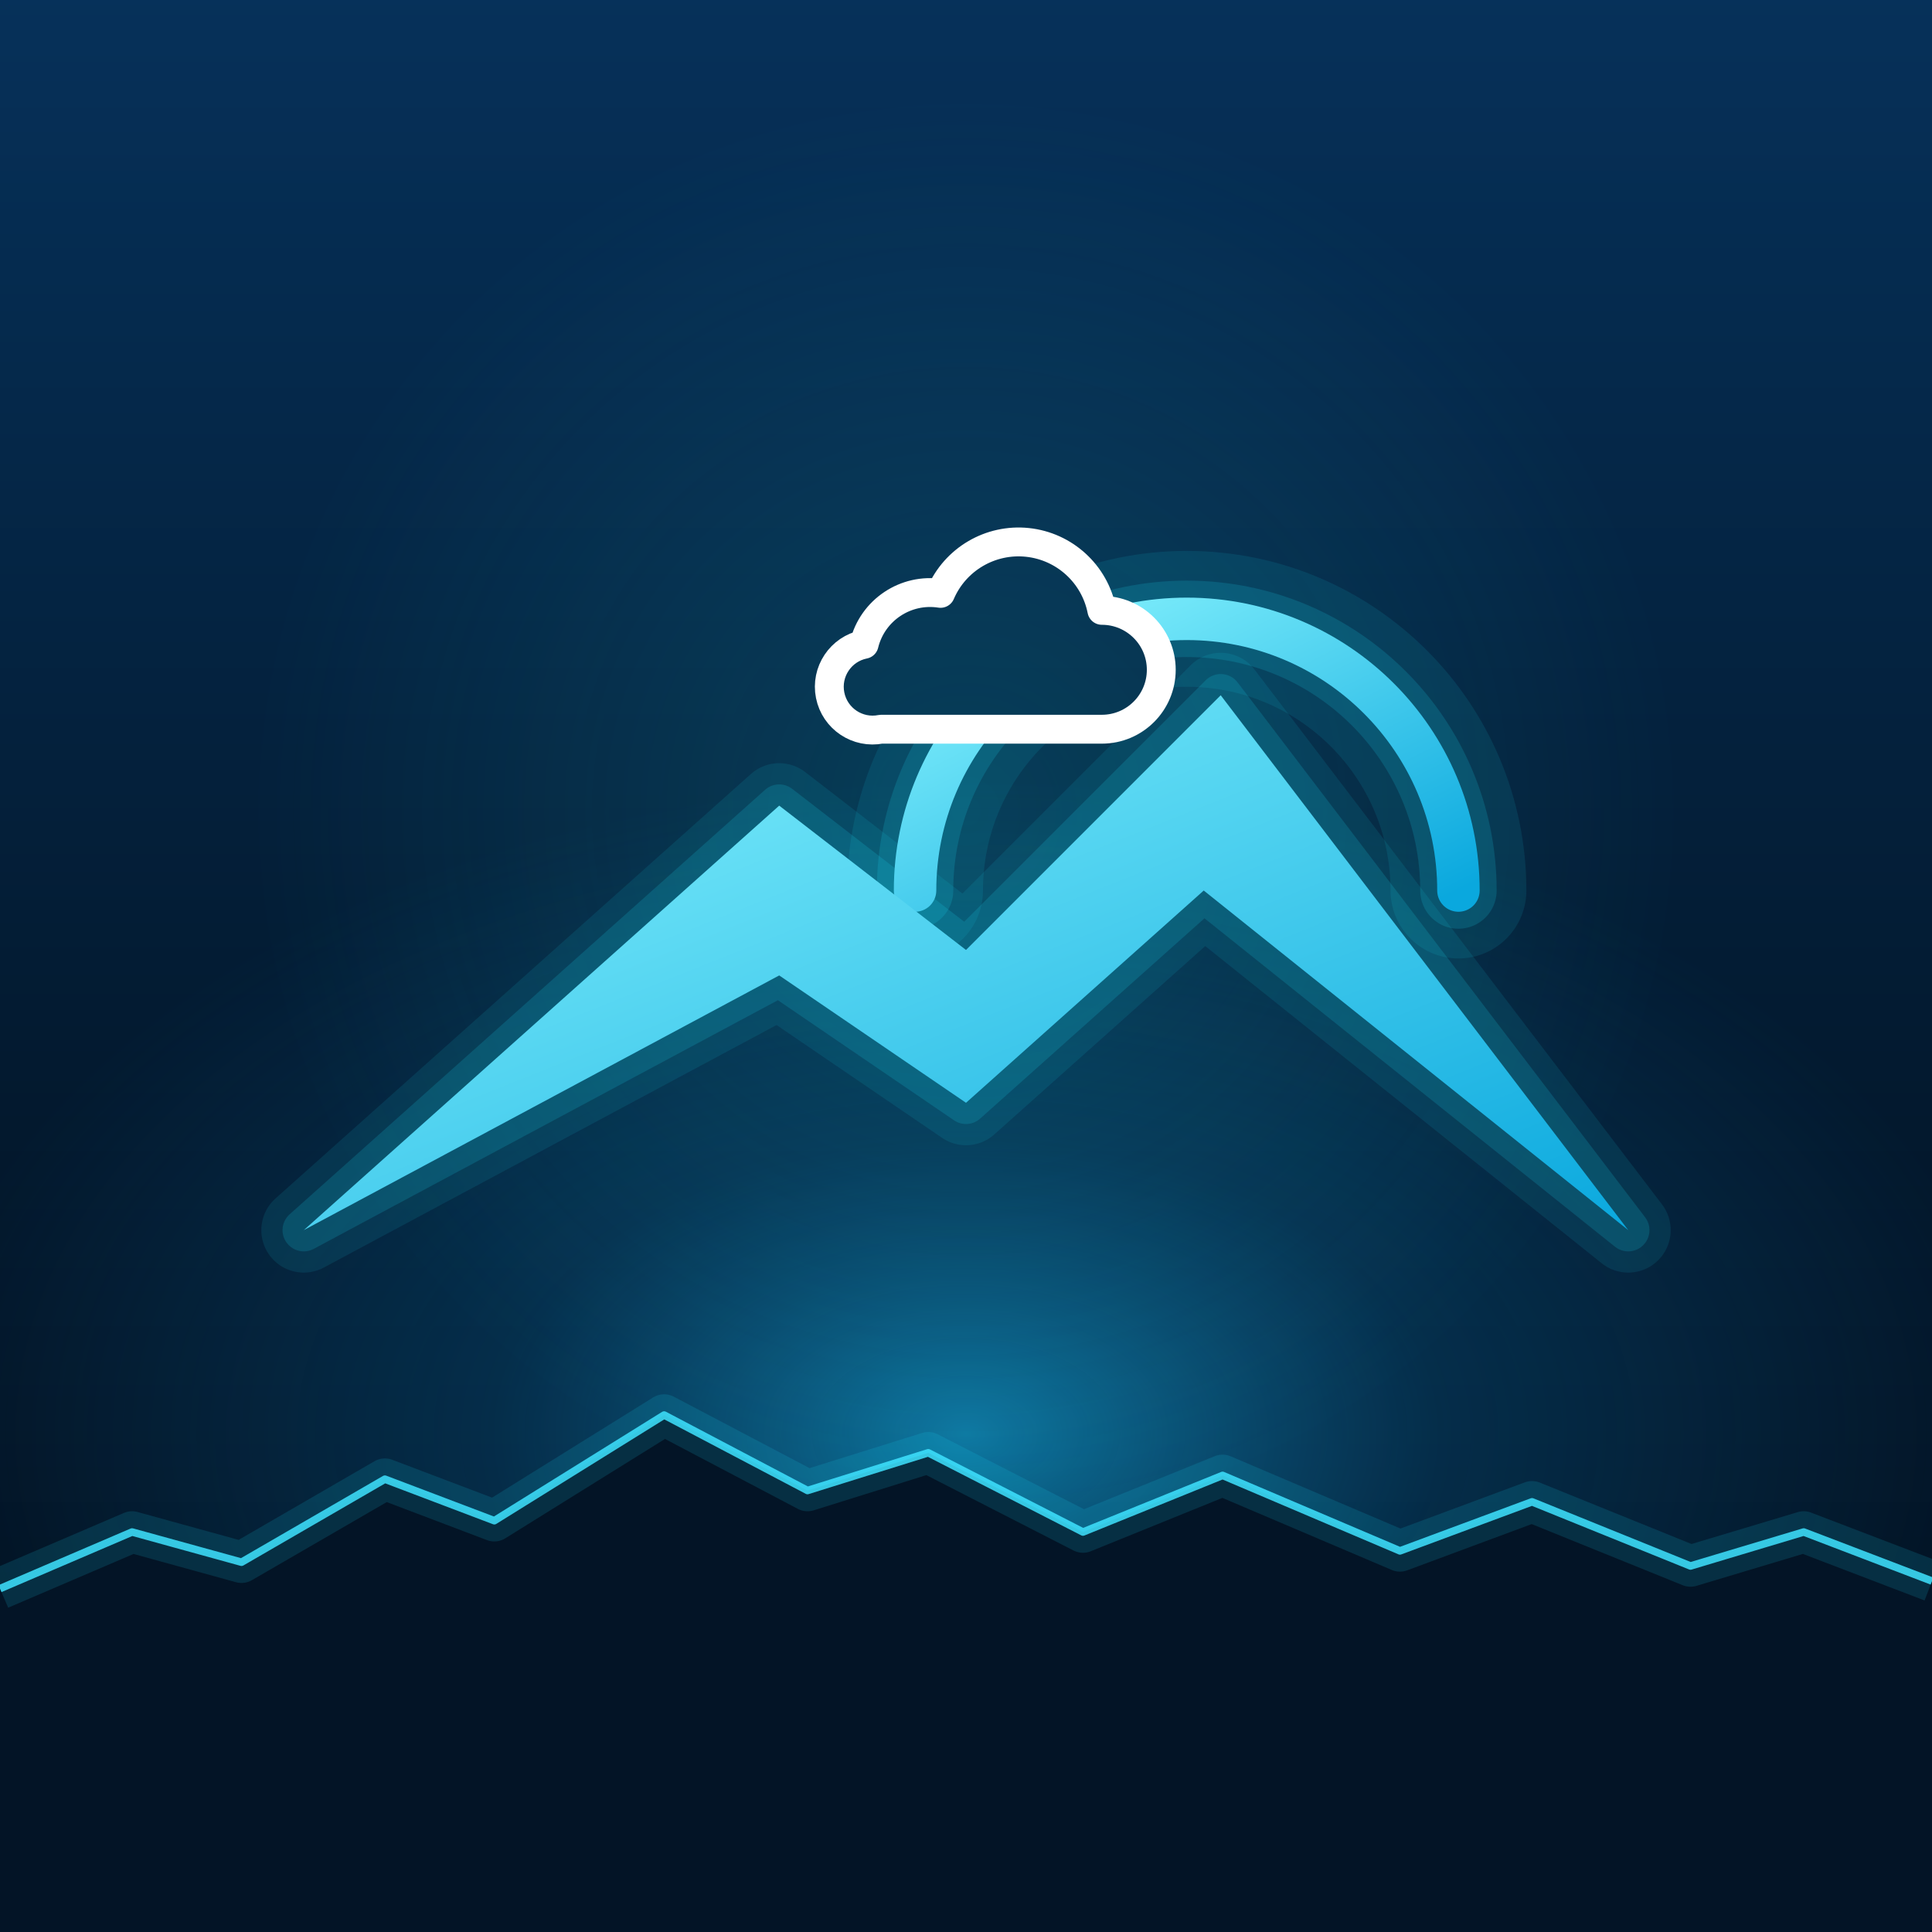
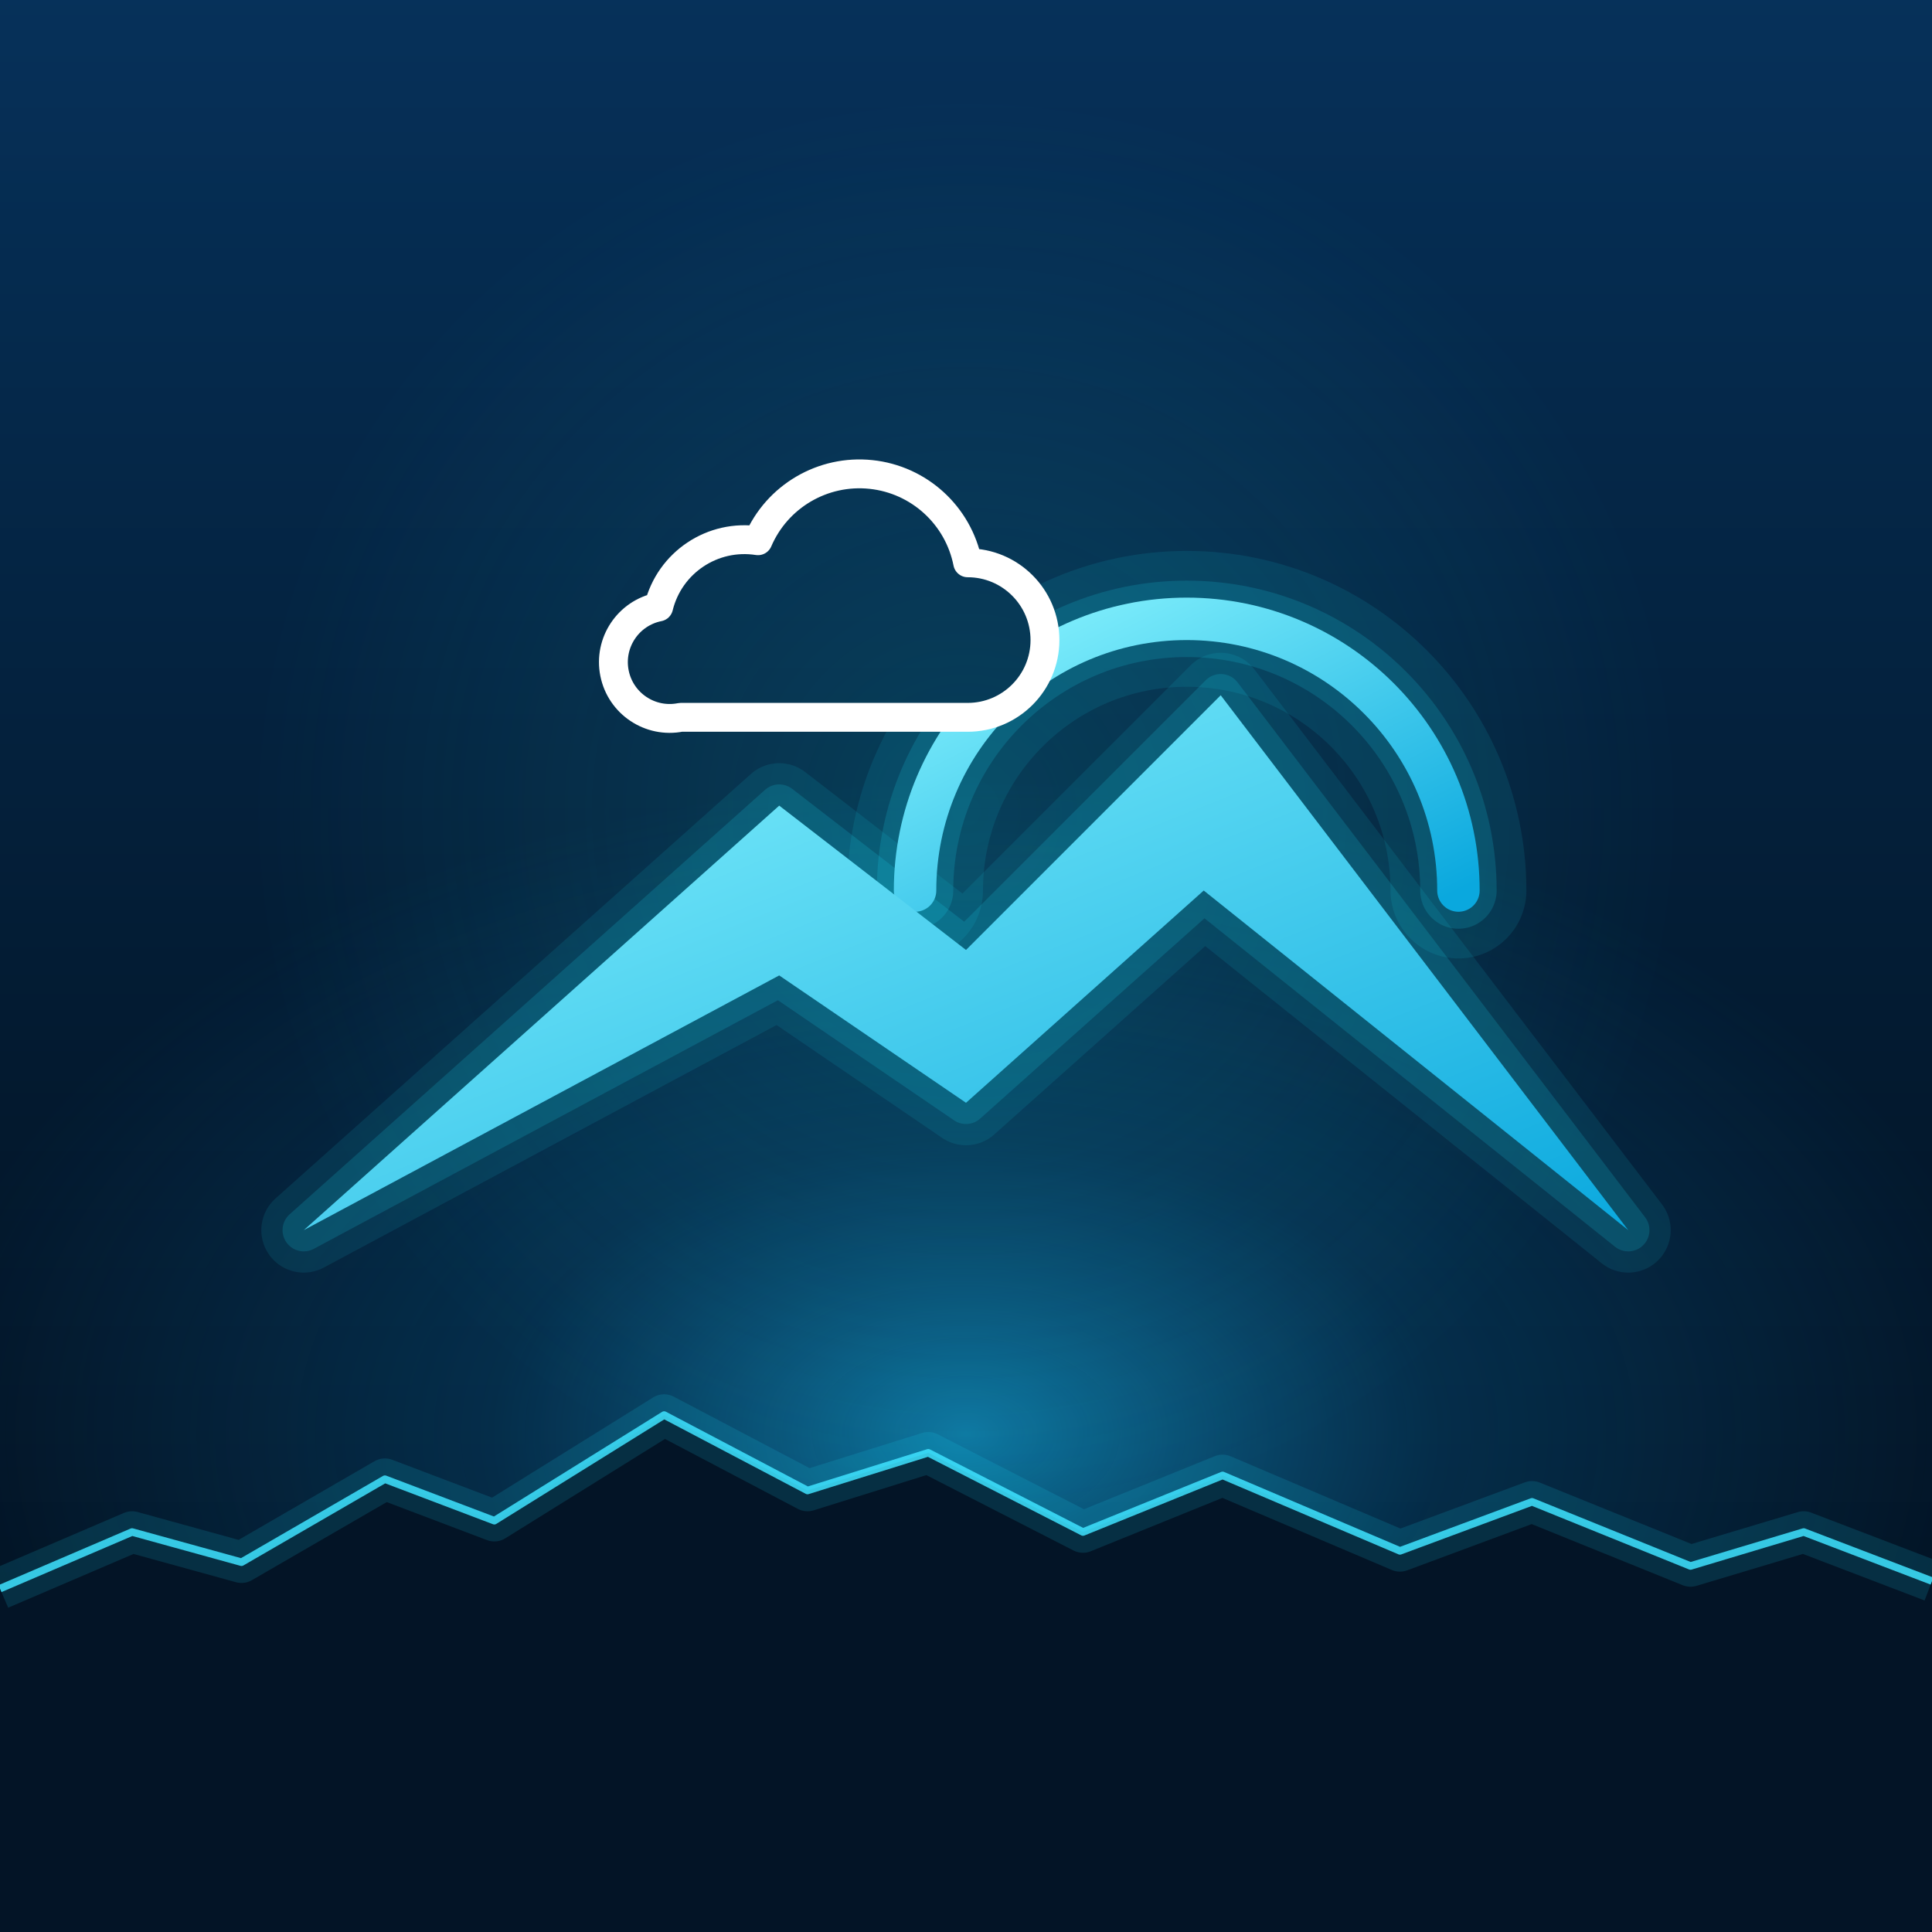
<svg xmlns="http://www.w3.org/2000/svg" viewBox="0 0 1024 1024" width="1024" height="1024">
  <defs>
    <linearGradient id="bg" x1="0" y1="0" x2="0" y2="1">
      <stop offset="0" stop-color="#06315a" />
      <stop offset=".55" stop-color="#031a30" />
      <stop offset="1" stop-color="#020b17" />
    </linearGradient>
    <radialGradient id="glow" cx="512" cy="760" r="560" gradientUnits="userSpaceOnUse" gradientTransform="translate(0 760) scale(1 .62) translate(0 -760)">
      <stop offset="0" stop-color="#14b4ec" stop-opacity=".62" />
      <stop offset=".45" stop-color="#0b78b4" stop-opacity=".25" />
      <stop offset="1" stop-color="#0b78b4" stop-opacity="0" />
    </radialGradient>
    <radialGradient id="halo" cx="512" cy="430" r="380" gradientUnits="userSpaceOnUse">
      <stop offset="0" stop-color="#19dcf6" stop-opacity=".16" />
      <stop offset="1" stop-color="#19dcf6" stop-opacity="0" />
    </radialGradient>
    <linearGradient id="mark" x1="0" y1="0" x2="1" y2="1">
      <stop offset="0" stop-color="#8cf6ff" />
      <stop offset="1" stop-color="#0aa8de" />
    </linearGradient>
  </defs>
  <rect width="1024" height="1024" fill="url(#bg)" />
  <rect width="1024" height="1024" fill="url(#glow)" />
  <rect width="1024" height="1024" fill="url(#halo)" />
  <path d="M0 842 L70 812 L128 828 L204 784 L262 806 L352 750 L428 790 L492 770 L574 812 L648 782 L742 822 L812 796 L896 830 L956 812 L1024 838 V1024 H0 Z" fill="#031426" />
  <path d="M0 842 L70 812 L128 828 L204 784 L262 806 L352 750 L428 790 L492 770 L574 812 L648 782 L742 822 L812 796 L896 830 L956 812 L1024 838" fill="none" stroke="#19dcf6" stroke-opacity=".14" stroke-width="22" stroke-linejoin="round" />
  <path d="M0 842 L70 812 L128 828 L204 784 L262 806 L352 750 L428 790 L492 770 L574 812 L648 782 L742 822 L812 796 L896 830 L956 812 L1024 838" fill="none" stroke="#3fe3ff" stroke-opacity=".85" stroke-width="4" stroke-linejoin="round" />
  <g transform="translate(152 292) scale(4.5)">
    <clipPath id="cloudcut">
-       <path clip-rule="evenodd" d="M-10 -10H170V94H-10Z M70 21H96A7 7 0 0 0 96 7A10 10 0 0 0 77 5A8 8 0 0 0 68 11A5 5 0 0 0 70 21Z" />
+       <path clip-rule="evenodd" d="M-10 -20H170V94H-10Z M46.4 19.6H80.2A9.1 9.1 0 0 0 80.2 1.4A13 13 0 0 0 55.5 -1.2A10.4 10.4 0 0 0 43.8 6.6A6.5 6.5 0 0 0 46.4 19.6Z" />
    </clipPath>
    <g clip-path="url(#cloudcut)">
      <path d="M74 40a32 32 0 0 1 64 0" fill="none" stroke="#19dcf6" stroke-opacity=".10" stroke-width="16" stroke-linecap="round" />
      <path d="M2 80 58 30l22 17 30-30 48 63-50-40-28 25-22-15Z" fill="none" stroke="#19dcf6" stroke-opacity=".10" stroke-width="10" stroke-linejoin="round" />
      <path d="M74 40a32 32 0 0 1 64 0" fill="none" stroke="#19dcf6" stroke-opacity=".16" stroke-width="9" stroke-linecap="round" />
      <path d="M2 80 58 30l22 17 30-30 48 63-50-40-28 25-22-15Z" fill="none" stroke="#19dcf6" stroke-opacity=".16" stroke-width="5" stroke-linejoin="round" />
      <path d="M74 40a32 32 0 0 1 64 0" fill="none" stroke="url(#mark)" stroke-width="5" stroke-linecap="round" />
      <path d="M2 80 58 30l22 17 30-30 48 63-50-40-28 25-22-15Z" fill="url(#mark)" />
    </g>
-     <g transform="translate(62 -1)">
-       <path d="M8 22H34A7 7 0 0 0 34 8A10 10 0 0 0 15 6A8 8 0 0 0 6 12A5 5 0 0 0 8 22Z" fill="none" stroke="#ffffff" stroke-width="3.4" stroke-linejoin="round" />
-     </g>
+     <path d="M46.4 19.6H80.2A9.1 9.1 0 0 0 80.2 1.4A13 13 0 0 0 55.5 -1.2A10.4 10.4 0 0 0 43.8 6.6A6.5 6.5 0 0 0 46.4 19.6Z" fill="none" stroke="#ffffff" stroke-width="3.4" stroke-linejoin="round" />
  </g>
</svg>
